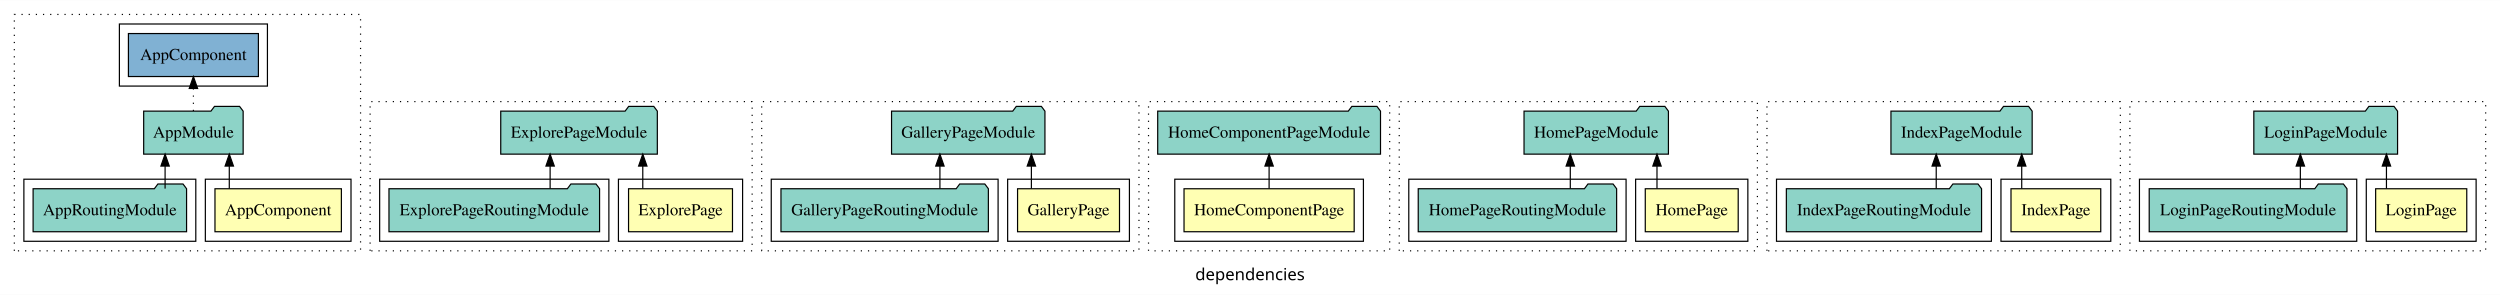
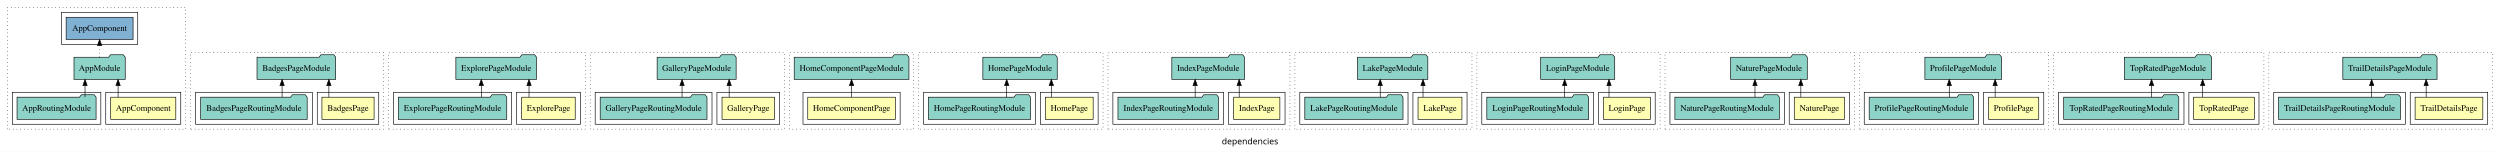
- <svg xmlns="http://www.w3.org/2000/svg" width="2094pt" height="247pt" viewBox="0.00 0.00 2094.00 246.80">
+ <svg xmlns="http://www.w3.org/2000/svg" width="4066pt" height="247pt" viewBox="0.00 0.00 4066.00 246.80">
  <g id="graph0" class="graph" transform="scale(1 1) rotate(0) translate(4 242.8)">
-     <polygon fill="white" stroke="transparent" points="-4,4 -4,-242.8 2090,-242.8 2090,4 -4,4" />
-     <text text-anchor="middle" x="1043" y="-8.2" font-family="sans-serif" font-size="14.00">dependencies</text>
+     <polygon fill="white" stroke="transparent" points="-4,4 -4,-242.8 4062,-242.8 4062,4 -4,4" />
+     <text text-anchor="middle" x="2029" y="-8.2" font-family="sans-serif" font-size="14.00">dependencies</text>
    <g id="clust1" class="cluster">
      <polygon fill="none" stroke="black" stroke-dasharray="1,5" points="8,-32.8 8,-230.8 298,-230.8 298,-32.8 8,-32.8" />
    </g>
    <g id="clust2" class="cluster">
      <polygon fill="none" stroke="black" points="168,-40.8 168,-92.8 290,-92.8 290,-40.8 168,-40.8" />
    </g>
    <g id="clust4" class="cluster">
      <polygon fill="none" stroke="black" points="16,-40.8 16,-92.8 160,-92.8 160,-40.8 16,-40.8" />
    </g>
    <g id="clust6" class="cluster">
      <polygon fill="none" stroke="black" points="96,-170.8 96,-222.8 220,-222.8 220,-170.8 96,-170.8" />
    </g>
    <g id="clust14" class="cluster">
-       <polygon fill="none" stroke="black" stroke-dasharray="1,5" points="306,-32.8 306,-157.8 626,-157.8 626,-32.8 306,-32.8" />
+       <polygon fill="none" stroke="black" stroke-dasharray="1,5" points="306,-32.8 306,-157.8 620,-157.8 620,-32.8 306,-32.8" />
    </g>
    <g id="clust15" class="cluster">
-       <polygon fill="none" stroke="black" points="514,-40.8 514,-92.8 618,-92.8 618,-40.8 514,-40.8" />
+       <polygon fill="none" stroke="black" points="512,-40.8 512,-92.8 612,-92.8 612,-40.8 512,-40.8" />
    </g>
    <g id="clust17" class="cluster">
-       <polygon fill="none" stroke="black" points="314,-40.8 314,-92.8 506,-92.8 506,-40.8 314,-40.8" />
+       <polygon fill="none" stroke="black" points="314,-40.8 314,-92.8 504,-92.8 504,-40.8 314,-40.8" />
    </g>
    <g id="clust27" class="cluster">
-       <polygon fill="none" stroke="black" stroke-dasharray="1,5" points="634,-32.8 634,-157.8 950,-157.8 950,-32.8 634,-32.8" />
+       <polygon fill="none" stroke="black" stroke-dasharray="1,5" points="628,-32.8 628,-157.8 948,-157.8 948,-32.8 628,-32.8" />
    </g>
    <g id="clust28" class="cluster">
-       <polygon fill="none" stroke="black" points="840,-40.8 840,-92.8 942,-92.8 942,-40.8 840,-40.8" />
+       <polygon fill="none" stroke="black" points="836,-40.8 836,-92.8 940,-92.8 940,-40.8 836,-40.8" />
    </g>
    <g id="clust30" class="cluster">
-       <polygon fill="none" stroke="black" points="642,-40.8 642,-92.8 832,-92.8 832,-40.8 642,-40.8" />
+       <polygon fill="none" stroke="black" points="636,-40.8 636,-92.8 828,-92.8 828,-40.8 636,-40.8" />
    </g>
    <g id="clust40" class="cluster">
-       <polygon fill="none" stroke="black" stroke-dasharray="1,5" points="958,-32.8 958,-157.8 1160,-157.8 1160,-32.8 958,-32.8" />
+       <polygon fill="none" stroke="black" stroke-dasharray="1,5" points="956,-32.8 956,-157.8 1272,-157.8 1272,-32.8 956,-32.8" />
    </g>
    <g id="clust41" class="cluster">
-       <polygon fill="none" stroke="black" points="980,-40.8 980,-92.8 1138,-92.8 1138,-40.8 980,-40.8" />
+       <polygon fill="none" stroke="black" points="1162,-40.8 1162,-92.8 1264,-92.8 1264,-40.8 1162,-40.8" />
+     </g>
+     <g id="clust43" class="cluster">
+       <polygon fill="none" stroke="black" points="964,-40.8 964,-92.8 1154,-92.8 1154,-40.8 964,-40.8" />
    </g>
    <g id="clust53" class="cluster">
-       <polygon fill="none" stroke="black" stroke-dasharray="1,5" points="1168,-32.8 1168,-157.8 1468,-157.8 1468,-32.8 1168,-32.8" />
+       <polygon fill="none" stroke="black" stroke-dasharray="1,5" points="1280,-32.8 1280,-157.8 1482,-157.8 1482,-32.8 1280,-32.8" />
    </g>
    <g id="clust54" class="cluster">
-       <polygon fill="none" stroke="black" points="1366,-40.8 1366,-92.8 1460,-92.8 1460,-40.8 1366,-40.8" />
-     </g>
-     <g id="clust56" class="cluster">
-       <polygon fill="none" stroke="black" points="1176,-40.8 1176,-92.8 1358,-92.8 1358,-40.8 1176,-40.8" />
+       <polygon fill="none" stroke="black" points="1302,-40.8 1302,-92.8 1460,-92.8 1460,-40.8 1302,-40.8" />
    </g>
    <g id="clust66" class="cluster">
-       <polygon fill="none" stroke="black" stroke-dasharray="1,5" points="1476,-32.8 1476,-157.8 1772,-157.8 1772,-32.8 1476,-32.8" />
+       <polygon fill="none" stroke="black" stroke-dasharray="1,5" points="1490,-32.8 1490,-157.8 1790,-157.8 1790,-32.8 1490,-32.8" />
    </g>
    <g id="clust67" class="cluster">
-       <polygon fill="none" stroke="black" points="1672,-40.8 1672,-92.8 1764,-92.8 1764,-40.8 1672,-40.8" />
+       <polygon fill="none" stroke="black" points="1688,-40.8 1688,-92.8 1782,-92.8 1782,-40.8 1688,-40.8" />
    </g>
    <g id="clust69" class="cluster">
-       <polygon fill="none" stroke="black" points="1484,-40.8 1484,-92.8 1664,-92.8 1664,-40.8 1484,-40.8" />
+       <polygon fill="none" stroke="black" points="1498,-40.8 1498,-92.8 1680,-92.8 1680,-40.8 1498,-40.8" />
    </g>
    <g id="clust79" class="cluster">
-       <polygon fill="none" stroke="black" stroke-dasharray="1,5" points="1780,-32.8 1780,-157.8 2078,-157.8 2078,-32.8 1780,-32.8" />
+       <polygon fill="none" stroke="black" stroke-dasharray="1,5" points="1798,-32.8 1798,-157.8 2094,-157.8 2094,-32.8 1798,-32.8" />
    </g>
    <g id="clust80" class="cluster">
-       <polygon fill="none" stroke="black" points="1978,-40.8 1978,-92.8 2070,-92.8 2070,-40.8 1978,-40.8" />
+       <polygon fill="none" stroke="black" points="1994,-40.8 1994,-92.8 2086,-92.8 2086,-40.8 1994,-40.8" />
    </g>
    <g id="clust82" class="cluster">
-       <polygon fill="none" stroke="black" points="1788,-40.8 1788,-92.8 1970,-92.8 1970,-40.8 1788,-40.8" />
+       <polygon fill="none" stroke="black" points="1806,-40.8 1806,-92.8 1986,-92.8 1986,-40.8 1806,-40.8" />
+     </g>
+     <g id="clust92" class="cluster">
+       <polygon fill="none" stroke="black" stroke-dasharray="1,5" points="2102,-32.8 2102,-157.8 2390,-157.8 2390,-32.8 2102,-32.8" />
+     </g>
+     <g id="clust93" class="cluster">
+       <polygon fill="none" stroke="black" points="2294,-40.8 2294,-92.8 2382,-92.8 2382,-40.8 2294,-40.8" />
+     </g>
+     <g id="clust95" class="cluster">
+       <polygon fill="none" stroke="black" points="2110,-40.8 2110,-92.8 2286,-92.8 2286,-40.8 2110,-40.8" />
+     </g>
+     <g id="clust105" class="cluster">
+       <polygon fill="none" stroke="black" stroke-dasharray="1,5" points="2398,-32.8 2398,-157.8 2696,-157.8 2696,-32.8 2398,-32.8" />
+     </g>
+     <g id="clust106" class="cluster">
+       <polygon fill="none" stroke="black" points="2596,-40.8 2596,-92.8 2688,-92.8 2688,-40.8 2596,-40.8" />
+     </g>
+     <g id="clust108" class="cluster">
+       <polygon fill="none" stroke="black" points="2406,-40.8 2406,-92.8 2588,-92.8 2588,-40.8 2406,-40.8" />
+     </g>
+     <g id="clust118" class="cluster">
+       <polygon fill="none" stroke="black" stroke-dasharray="1,5" points="2704,-32.8 2704,-157.8 3012,-157.8 3012,-32.8 2704,-32.8" />
+     </g>
+     <g id="clust119" class="cluster">
+       <polygon fill="none" stroke="black" points="2906,-40.8 2906,-92.8 3004,-92.8 3004,-40.8 2906,-40.8" />
+     </g>
+     <g id="clust121" class="cluster">
+       <polygon fill="none" stroke="black" points="2712,-40.8 2712,-92.8 2898,-92.8 2898,-40.8 2712,-40.8" />
+     </g>
+     <g id="clust131" class="cluster">
+       <polygon fill="none" stroke="black" stroke-dasharray="1,5" points="3020,-32.8 3020,-157.8 3328,-157.8 3328,-32.8 3020,-32.8" />
+     </g>
+     <g id="clust132" class="cluster">
+       <polygon fill="none" stroke="black" points="3222,-40.8 3222,-92.8 3320,-92.8 3320,-40.8 3222,-40.8" />
+     </g>
+     <g id="clust134" class="cluster">
+       <polygon fill="none" stroke="black" points="3028,-40.8 3028,-92.8 3214,-92.8 3214,-40.8 3028,-40.8" />
+     </g>
+     <g id="clust144" class="cluster">
+       <polygon fill="none" stroke="black" stroke-dasharray="1,5" points="3336,-32.8 3336,-157.8 3678,-157.8 3678,-32.8 3336,-32.8" />
+     </g>
+     <g id="clust145" class="cluster">
+       <polygon fill="none" stroke="black" points="3556,-40.8 3556,-92.8 3670,-92.8 3670,-40.8 3556,-40.8" />
+     </g>
+     <g id="clust147" class="cluster">
+       <polygon fill="none" stroke="black" points="3344,-40.8 3344,-92.8 3548,-92.8 3548,-40.8 3344,-40.8" />
+     </g>
+     <g id="clust157" class="cluster">
+       <polygon fill="none" stroke="black" stroke-dasharray="1,5" points="3686,-32.8 3686,-157.8 4050,-157.8 4050,-32.8 3686,-32.8" />
+     </g>
+     <g id="clust158" class="cluster">
+       <polygon fill="none" stroke="black" points="3916,-40.8 3916,-92.8 4042,-92.8 4042,-40.8 3916,-40.8" />
+     </g>
+     <g id="clust160" class="cluster">
+       <polygon fill="none" stroke="black" points="3694,-40.8 3694,-92.8 3908,-92.8 3908,-40.8 3694,-40.8" />
    </g>
    <g id="node1" class="node">
      <polygon fill="#ffffb3" stroke="black" points="281.94,-84.8 176.06,-84.8 176.06,-48.8 281.94,-48.8 281.94,-84.8" />
      <text text-anchor="middle" x="229" y="-62.6" font-family="Times,serif" font-size="14.00">AppComponent</text>
    </g>
    <g id="node2" class="node">
      <polygon fill="#8dd3c7" stroke="black" points="199.66,-149.8 196.66,-153.8 175.66,-153.8 172.66,-149.8 116.34,-149.8 116.34,-113.8 199.66,-113.8 199.66,-149.8" />
      <text text-anchor="middle" x="158" y="-127.6" font-family="Times,serif" font-size="14.00">AppModule</text>
    </g>
    <g id="edge1" class="edge">
      <path fill="none" stroke="black" d="M188.05,-84.91C188.05,-84.91 188.05,-103.79 188.05,-103.79" />
      <polygon fill="black" stroke="black" points="184.55,-103.79 188.05,-113.79 191.55,-103.79 184.55,-103.79" />
    </g>
    <g id="node4" class="node">
      <polygon fill="#80b1d3" stroke="black" points="212.44,-214.8 103.56,-214.8 103.56,-178.8 212.44,-178.8 212.44,-214.8" />
      <text text-anchor="middle" x="158" y="-192.6" font-family="Times,serif" font-size="14.00">AppComponent </text>
    </g>
    <g id="edge3" class="edge">
      <path fill="none" stroke="black" stroke-dasharray="1,5" d="M158,-149.91C158,-149.91 158,-168.79 158,-168.79" />
      <polygon fill="black" stroke="black" points="154.5,-168.79 158,-178.79 161.5,-168.79 154.5,-168.79" />
    </g>
    <g id="node3" class="node">
      <polygon fill="#8dd3c7" stroke="black" points="152.27,-84.8 149.27,-88.8 128.27,-88.8 125.27,-84.8 23.73,-84.8 23.73,-48.8 152.27,-48.8 152.27,-84.8" />
      <text text-anchor="middle" x="88" y="-62.6" font-family="Times,serif" font-size="14.00">AppRoutingModule</text>
    </g>
    <g id="edge2" class="edge">
      <path fill="none" stroke="black" d="M134.28,-84.91C134.28,-84.91 134.28,-103.79 134.28,-103.79" />
      <polygon fill="black" stroke="black" points="130.78,-103.79 134.28,-113.79 137.78,-103.79 130.78,-103.79" />
    </g>
    <g id="node5" class="node">
-       <polygon fill="#ffffb3" stroke="black" points="609.53,-84.8 522.47,-84.8 522.47,-48.8 609.53,-48.8 609.53,-84.8" />
-       <text text-anchor="middle" x="566" y="-62.6" font-family="Times,serif" font-size="14.00">ExplorePage</text>
+       <polygon fill="#ffffb3" stroke="black" points="604.42,-84.8 519.58,-84.8 519.58,-48.8 604.42,-48.8 604.42,-84.8" />
+       <text text-anchor="middle" x="562" y="-62.6" font-family="Times,serif" font-size="14.00">BadgesPage</text>
    </g>
    <g id="node6" class="node">
-       <polygon fill="#8dd3c7" stroke="black" points="546.58,-149.8 543.58,-153.8 522.58,-153.8 519.58,-149.8 415.42,-149.8 415.42,-113.8 546.58,-113.8 546.58,-149.8" />
-       <text text-anchor="middle" x="481" y="-127.6" font-family="Times,serif" font-size="14.00">ExplorePageModule</text>
+       <polygon fill="#8dd3c7" stroke="black" points="541.97,-149.8 538.97,-153.8 517.97,-153.8 514.97,-149.8 414.03,-149.8 414.03,-113.8 541.97,-113.8 541.97,-149.8" />
+       <text text-anchor="middle" x="478" y="-127.6" font-family="Times,serif" font-size="14.00">BadgesPageModule</text>
    </g>
    <g id="edge4" class="edge">
-       <path fill="none" stroke="black" d="M534.39,-84.91C534.39,-84.91 534.39,-103.79 534.39,-103.79" />
-       <polygon fill="black" stroke="black" points="530.89,-103.79 534.39,-113.79 537.89,-103.79 530.89,-103.79" />
+       <path fill="none" stroke="black" d="M530.89,-84.91C530.89,-84.91 530.89,-103.79 530.89,-103.79" />
+       <polygon fill="black" stroke="black" points="527.39,-103.79 530.89,-113.79 534.39,-103.79 527.39,-103.79" />
    </g>
    <g id="node7" class="node">
-       <polygon fill="#8dd3c7" stroke="black" points="498.2,-84.8 495.2,-88.8 474.2,-88.8 471.2,-84.8 321.8,-84.8 321.8,-48.8 498.2,-48.8 498.2,-84.8" />
-       <text text-anchor="middle" x="410" y="-62.6" font-family="Times,serif" font-size="14.00">ExplorePageRoutingModule</text>
+       <polygon fill="#8dd3c7" stroke="black" points="495.59,-84.8 492.59,-88.8 471.59,-88.8 468.59,-84.8 322.41,-84.8 322.41,-48.8 495.59,-48.8 495.59,-84.8" />
+       <text text-anchor="middle" x="409" y="-62.6" font-family="Times,serif" font-size="14.00">BadgesPageRoutingModule</text>
    </g>
    <g id="edge5" class="edge">
-       <path fill="none" stroke="black" d="M456.78,-84.91C456.78,-84.91 456.78,-103.79 456.78,-103.79" />
-       <polygon fill="black" stroke="black" points="453.28,-103.79 456.78,-113.79 460.28,-103.79 453.28,-103.79" />
+       <path fill="none" stroke="black" d="M454.78,-84.91C454.78,-84.91 454.78,-103.79 454.78,-103.79" />
+       <polygon fill="black" stroke="black" points="451.28,-103.79 454.78,-113.79 458.28,-103.79 451.28,-103.79" />
    </g>
    <g id="node8" class="node">
-       <polygon fill="#ffffb3" stroke="black" points="933.69,-84.8 848.31,-84.8 848.31,-48.8 933.69,-48.8 933.69,-84.8" />
-       <text text-anchor="middle" x="891" y="-62.6" font-family="Times,serif" font-size="14.00">GalleryPage</text>
+       <polygon fill="#ffffb3" stroke="black" points="931.53,-84.8 844.47,-84.8 844.47,-48.8 931.53,-48.8 931.53,-84.8" />
+       <text text-anchor="middle" x="888" y="-62.6" font-family="Times,serif" font-size="14.00">ExplorePage</text>
    </g>
    <g id="node9" class="node">
-       <polygon fill="#8dd3c7" stroke="black" points="871.24,-149.8 868.24,-153.8 847.24,-153.8 844.24,-149.8 742.76,-149.8 742.76,-113.8 871.24,-113.8 871.24,-149.8" />
-       <text text-anchor="middle" x="807" y="-127.6" font-family="Times,serif" font-size="14.00">GalleryPageModule</text>
+       <polygon fill="#8dd3c7" stroke="black" points="868.58,-149.8 865.58,-153.8 844.58,-153.8 841.58,-149.8 737.42,-149.8 737.42,-113.8 868.58,-113.8 868.58,-149.8" />
+       <text text-anchor="middle" x="803" y="-127.6" font-family="Times,serif" font-size="14.00">ExplorePageModule</text>
    </g>
    <g id="edge6" class="edge">
-       <path fill="none" stroke="black" d="M859.89,-84.91C859.89,-84.91 859.89,-103.79 859.89,-103.79" />
-       <polygon fill="black" stroke="black" points="856.39,-103.79 859.89,-113.79 863.39,-103.79 856.39,-103.79" />
+       <path fill="none" stroke="black" d="M856.39,-84.91C856.39,-84.91 856.39,-103.79 856.39,-103.79" />
+       <polygon fill="black" stroke="black" points="852.89,-103.79 856.39,-113.79 859.89,-103.79 852.89,-103.79" />
    </g>
    <g id="node10" class="node">
-       <polygon fill="#8dd3c7" stroke="black" points="823.86,-84.8 820.86,-88.8 799.86,-88.8 796.86,-84.8 650.14,-84.8 650.14,-48.8 823.86,-48.8 823.86,-84.8" />
-       <text text-anchor="middle" x="737" y="-62.6" font-family="Times,serif" font-size="14.00">GalleryPageRoutingModule</text>
+       <polygon fill="#8dd3c7" stroke="black" points="820.2,-84.8 817.2,-88.8 796.2,-88.8 793.2,-84.8 643.8,-84.8 643.8,-48.8 820.2,-48.8 820.2,-84.8" />
+       <text text-anchor="middle" x="732" y="-62.6" font-family="Times,serif" font-size="14.00">ExplorePageRoutingModule</text>
    </g>
    <g id="edge7" class="edge">
-       <path fill="none" stroke="black" d="M783.28,-84.91C783.28,-84.91 783.28,-103.79 783.28,-103.79" />
-       <polygon fill="black" stroke="black" points="779.78,-103.79 783.28,-113.79 786.78,-103.79 779.78,-103.79" />
+       <path fill="none" stroke="black" d="M778.78,-84.91C778.78,-84.91 778.78,-103.79 778.78,-103.79" />
+       <polygon fill="black" stroke="black" points="775.28,-103.79 778.78,-113.79 782.28,-103.79 775.28,-103.79" />
    </g>
    <g id="node11" class="node">
-       <polygon fill="#ffffb3" stroke="black" points="1130.26,-84.8 987.74,-84.8 987.74,-48.8 1130.26,-48.8 1130.26,-84.8" />
-       <text text-anchor="middle" x="1059" y="-62.6" font-family="Times,serif" font-size="14.00">HomeComponentPage</text>
+       <polygon fill="#ffffb3" stroke="black" points="1255.69,-84.8 1170.31,-84.8 1170.31,-48.8 1255.69,-48.8 1255.69,-84.8" />
+       <text text-anchor="middle" x="1213" y="-62.6" font-family="Times,serif" font-size="14.00">GalleryPage</text>
    </g>
    <g id="node12" class="node">
-       <polygon fill="#8dd3c7" stroke="black" points="1152.31,-149.8 1149.31,-153.8 1128.31,-153.8 1125.31,-149.8 965.69,-149.8 965.69,-113.8 1152.31,-113.8 1152.31,-149.8" />
-       <text text-anchor="middle" x="1059" y="-127.6" font-family="Times,serif" font-size="14.00">HomeComponentPageModule</text>
+       <polygon fill="#8dd3c7" stroke="black" points="1193.24,-149.8 1190.24,-153.8 1169.24,-153.8 1166.24,-149.8 1064.76,-149.8 1064.76,-113.8 1193.24,-113.8 1193.24,-149.8" />
+       <text text-anchor="middle" x="1129" y="-127.6" font-family="Times,serif" font-size="14.00">GalleryPageModule</text>
    </g>
    <g id="edge8" class="edge">
-       <path fill="none" stroke="black" d="M1059,-84.91C1059,-84.91 1059,-103.79 1059,-103.79" />
-       <polygon fill="black" stroke="black" points="1055.5,-103.79 1059,-113.79 1062.5,-103.79 1055.5,-103.79" />
+       <path fill="none" stroke="black" d="M1181.89,-84.91C1181.89,-84.91 1181.89,-103.79 1181.89,-103.79" />
+       <polygon fill="black" stroke="black" points="1178.39,-103.79 1181.89,-113.79 1185.39,-103.79 1178.39,-103.79" />
    </g>
    <g id="node13" class="node">
-       <polygon fill="#ffffb3" stroke="black" points="1451.92,-84.8 1374.08,-84.8 1374.08,-48.8 1451.92,-48.8 1451.92,-84.8" />
-       <text text-anchor="middle" x="1413" y="-62.6" font-family="Times,serif" font-size="14.00">HomePage</text>
+       <polygon fill="#8dd3c7" stroke="black" points="1145.86,-84.8 1142.86,-88.8 1121.86,-88.8 1118.86,-84.8 972.14,-84.8 972.14,-48.8 1145.86,-48.8 1145.86,-84.8" />
+       <text text-anchor="middle" x="1059" y="-62.6" font-family="Times,serif" font-size="14.00">GalleryPageRoutingModule</text>
+     </g>
+     <g id="edge9" class="edge">
+       <path fill="none" stroke="black" d="M1105.28,-84.91C1105.28,-84.91 1105.28,-103.79 1105.28,-103.79" />
+       <polygon fill="black" stroke="black" points="1101.78,-103.79 1105.28,-113.79 1108.78,-103.79 1101.78,-103.79" />
    </g>
    <g id="node14" class="node">
-       <polygon fill="#8dd3c7" stroke="black" points="1393.47,-149.8 1390.47,-153.8 1369.47,-153.8 1366.47,-149.8 1272.53,-149.8 1272.53,-113.8 1393.47,-113.8 1393.47,-149.8" />
-       <text text-anchor="middle" x="1333" y="-127.6" font-family="Times,serif" font-size="14.00">HomePageModule</text>
-     </g>
-     <g id="edge9" class="edge">
-       <path fill="none" stroke="black" d="M1383.89,-84.91C1383.89,-84.91 1383.89,-103.79 1383.89,-103.79" />
-       <polygon fill="black" stroke="black" points="1380.39,-103.79 1383.89,-113.79 1387.39,-103.79 1380.39,-103.79" />
+       <polygon fill="#ffffb3" stroke="black" points="1452.26,-84.8 1309.74,-84.8 1309.74,-48.8 1452.26,-48.8 1452.26,-84.8" />
+       <text text-anchor="middle" x="1381" y="-62.6" font-family="Times,serif" font-size="14.00">HomeComponentPage</text>
    </g>
    <g id="node15" class="node">
-       <polygon fill="#8dd3c7" stroke="black" points="1350.09,-84.8 1347.09,-88.8 1326.09,-88.8 1323.09,-84.8 1183.91,-84.8 1183.91,-48.8 1350.09,-48.8 1350.09,-84.8" />
-       <text text-anchor="middle" x="1267" y="-62.6" font-family="Times,serif" font-size="14.00">HomePageRoutingModule</text>
+       <polygon fill="#8dd3c7" stroke="black" points="1474.31,-149.8 1471.31,-153.8 1450.31,-153.8 1447.31,-149.8 1287.69,-149.8 1287.69,-113.8 1474.31,-113.8 1474.31,-149.8" />
+       <text text-anchor="middle" x="1381" y="-127.6" font-family="Times,serif" font-size="14.00">HomeComponentPageModule</text>
    </g>
    <g id="edge10" class="edge">
-       <path fill="none" stroke="black" d="M1311.28,-84.91C1311.28,-84.91 1311.28,-103.79 1311.28,-103.79" />
-       <polygon fill="black" stroke="black" points="1307.78,-103.79 1311.28,-113.79 1314.78,-103.79 1307.78,-103.79" />
+       <path fill="none" stroke="black" d="M1381,-84.91C1381,-84.91 1381,-103.79 1381,-103.79" />
+       <polygon fill="black" stroke="black" points="1377.5,-103.79 1381,-113.79 1384.5,-103.79 1377.5,-103.79" />
    </g>
    <g id="node16" class="node">
-       <polygon fill="#ffffb3" stroke="black" points="1755.59,-84.8 1680.41,-84.8 1680.41,-48.8 1755.59,-48.8 1755.59,-84.8" />
-       <text text-anchor="middle" x="1718" y="-62.6" font-family="Times,serif" font-size="14.00">IndexPage</text>
+       <polygon fill="#ffffb3" stroke="black" points="1773.92,-84.8 1696.08,-84.8 1696.08,-48.8 1773.92,-48.8 1773.92,-84.8" />
+       <text text-anchor="middle" x="1735" y="-62.6" font-family="Times,serif" font-size="14.00">HomePage</text>
    </g>
    <g id="node17" class="node">
-       <polygon fill="#8dd3c7" stroke="black" points="1698.14,-149.8 1695.14,-153.8 1674.14,-153.8 1671.14,-149.8 1579.86,-149.8 1579.86,-113.8 1698.14,-113.8 1698.14,-149.8" />
-       <text text-anchor="middle" x="1639" y="-127.6" font-family="Times,serif" font-size="14.00">IndexPageModule</text>
+       <polygon fill="#8dd3c7" stroke="black" points="1715.47,-149.8 1712.47,-153.8 1691.47,-153.8 1688.47,-149.8 1594.53,-149.8 1594.53,-113.8 1715.47,-113.8 1715.47,-149.8" />
+       <text text-anchor="middle" x="1655" y="-127.6" font-family="Times,serif" font-size="14.00">HomePageModule</text>
    </g>
    <g id="edge11" class="edge">
-       <path fill="none" stroke="black" d="M1689.39,-84.91C1689.39,-84.91 1689.39,-103.79 1689.39,-103.79" />
-       <polygon fill="black" stroke="black" points="1685.89,-103.79 1689.39,-113.79 1692.89,-103.79 1685.89,-103.79" />
+       <path fill="none" stroke="black" d="M1705.89,-84.91C1705.89,-84.91 1705.89,-103.79 1705.89,-103.79" />
+       <polygon fill="black" stroke="black" points="1702.39,-103.79 1705.89,-113.79 1709.39,-103.79 1702.39,-103.79" />
    </g>
    <g id="node18" class="node">
-       <polygon fill="#8dd3c7" stroke="black" points="1655.75,-84.8 1652.75,-88.8 1631.75,-88.8 1628.75,-84.8 1492.25,-84.8 1492.25,-48.8 1655.75,-48.8 1655.75,-84.8" />
-       <text text-anchor="middle" x="1574" y="-62.6" font-family="Times,serif" font-size="14.00">IndexPageRoutingModule</text>
+       <polygon fill="#8dd3c7" stroke="black" points="1672.09,-84.8 1669.09,-88.8 1648.09,-88.8 1645.09,-84.8 1505.91,-84.8 1505.91,-48.8 1672.09,-48.8 1672.09,-84.8" />
+       <text text-anchor="middle" x="1589" y="-62.6" font-family="Times,serif" font-size="14.00">HomePageRoutingModule</text>
    </g>
    <g id="edge12" class="edge">
-       <path fill="none" stroke="black" d="M1617.78,-84.91C1617.78,-84.91 1617.78,-103.79 1617.78,-103.79" />
-       <polygon fill="black" stroke="black" points="1614.28,-103.79 1617.78,-113.79 1621.28,-103.79 1614.28,-103.79" />
+       <path fill="none" stroke="black" d="M1633.28,-84.91C1633.28,-84.91 1633.28,-103.79 1633.28,-103.79" />
+       <polygon fill="black" stroke="black" points="1629.78,-103.79 1633.28,-113.79 1636.78,-103.79 1629.78,-103.79" />
    </g>
    <g id="node19" class="node">
-       <polygon fill="#ffffb3" stroke="black" points="2062.16,-84.8 1985.84,-84.8 1985.84,-48.8 2062.16,-48.8 2062.16,-84.8" />
-       <text text-anchor="middle" x="2024" y="-62.6" font-family="Times,serif" font-size="14.00">LoginPage</text>
+       <polygon fill="#ffffb3" stroke="black" points="2077.59,-84.8 2002.41,-84.8 2002.41,-48.8 2077.59,-48.8 2077.59,-84.8" />
+       <text text-anchor="middle" x="2040" y="-62.6" font-family="Times,serif" font-size="14.00">IndexPage</text>
    </g>
    <g id="node20" class="node">
-       <polygon fill="#8dd3c7" stroke="black" points="2004.2,-149.8 2001.2,-153.8 1980.2,-153.8 1977.2,-149.8 1883.8,-149.8 1883.8,-113.8 2004.2,-113.8 2004.2,-149.8" />
-       <text text-anchor="middle" x="1944" y="-127.6" font-family="Times,serif" font-size="14.00">LoginPageModule</text>
+       <polygon fill="#8dd3c7" stroke="black" points="2020.14,-149.8 2017.14,-153.8 1996.14,-153.8 1993.14,-149.8 1901.86,-149.8 1901.86,-113.8 2020.14,-113.8 2020.14,-149.8" />
+       <text text-anchor="middle" x="1961" y="-127.6" font-family="Times,serif" font-size="14.00">IndexPageModule</text>
    </g>
    <g id="edge13" class="edge">
-       <path fill="none" stroke="black" d="M1994.89,-84.91C1994.89,-84.91 1994.89,-103.79 1994.89,-103.79" />
-       <polygon fill="black" stroke="black" points="1991.39,-103.79 1994.89,-113.79 1998.39,-103.79 1991.39,-103.79" />
+       <path fill="none" stroke="black" d="M2011.39,-84.91C2011.39,-84.91 2011.39,-103.79 2011.39,-103.79" />
+       <polygon fill="black" stroke="black" points="2007.89,-103.79 2011.39,-113.79 2014.89,-103.79 2007.89,-103.79" />
    </g>
    <g id="node21" class="node">
-       <polygon fill="#8dd3c7" stroke="black" points="1961.82,-84.8 1958.82,-88.8 1937.82,-88.8 1934.82,-84.8 1796.18,-84.8 1796.18,-48.8 1961.82,-48.8 1961.82,-84.8" />
-       <text text-anchor="middle" x="1879" y="-62.6" font-family="Times,serif" font-size="14.00">LoginPageRoutingModule</text>
+       <polygon fill="#8dd3c7" stroke="black" points="1977.75,-84.8 1974.75,-88.8 1953.75,-88.8 1950.75,-84.8 1814.25,-84.8 1814.25,-48.8 1977.75,-48.8 1977.75,-84.8" />
+       <text text-anchor="middle" x="1896" y="-62.6" font-family="Times,serif" font-size="14.00">IndexPageRoutingModule</text>
    </g>
    <g id="edge14" class="edge">
-       <path fill="none" stroke="black" d="M1922.78,-84.91C1922.78,-84.91 1922.78,-103.79 1922.78,-103.79" />
-       <polygon fill="black" stroke="black" points="1919.28,-103.79 1922.78,-113.79 1926.28,-103.79 1919.28,-103.79" />
+       <path fill="none" stroke="black" d="M1939.78,-84.91C1939.78,-84.91 1939.78,-103.79 1939.78,-103.79" />
+       <polygon fill="black" stroke="black" points="1936.28,-103.79 1939.78,-113.79 1943.28,-103.79 1936.28,-103.79" />
+     </g>
+     <g id="node22" class="node">
+       <polygon fill="#ffffb3" stroke="black" points="2373.69,-84.8 2302.31,-84.8 2302.31,-48.8 2373.69,-48.8 2373.69,-84.8" />
+       <text text-anchor="middle" x="2338" y="-62.6" font-family="Times,serif" font-size="14.00">LakePage</text>
+     </g>
+     <g id="node23" class="node">
+       <polygon fill="#8dd3c7" stroke="black" points="2318.24,-149.8 2315.24,-153.8 2294.24,-153.8 2291.24,-149.8 2203.76,-149.8 2203.76,-113.8 2318.24,-113.8 2318.24,-149.8" />
+       <text text-anchor="middle" x="2261" y="-127.6" font-family="Times,serif" font-size="14.00">LakePageModule</text>
+     </g>
+     <g id="edge15" class="edge">
+       <path fill="none" stroke="black" d="M2310.39,-84.91C2310.39,-84.91 2310.39,-103.79 2310.39,-103.79" />
+       <polygon fill="black" stroke="black" points="2306.89,-103.79 2310.39,-113.79 2313.89,-103.79 2306.89,-103.79" />
+     </g>
+     <g id="node24" class="node">
+       <polygon fill="#8dd3c7" stroke="black" points="2277.86,-84.8 2274.86,-88.8 2253.86,-88.8 2250.86,-84.8 2118.14,-84.8 2118.14,-48.8 2277.86,-48.8 2277.86,-84.8" />
+       <text text-anchor="middle" x="2198" y="-62.6" font-family="Times,serif" font-size="14.00">LakePageRoutingModule</text>
+     </g>
+     <g id="edge16" class="edge">
+       <path fill="none" stroke="black" d="M2240.78,-84.91C2240.78,-84.91 2240.78,-103.79 2240.78,-103.79" />
+       <polygon fill="black" stroke="black" points="2237.28,-103.79 2240.78,-113.79 2244.28,-103.79 2237.28,-103.79" />
+     </g>
+     <g id="node25" class="node">
+       <polygon fill="#ffffb3" stroke="black" points="2680.16,-84.8 2603.84,-84.8 2603.84,-48.8 2680.16,-48.8 2680.16,-84.8" />
+       <text text-anchor="middle" x="2642" y="-62.6" font-family="Times,serif" font-size="14.00">LoginPage</text>
+     </g>
+     <g id="node26" class="node">
+       <polygon fill="#8dd3c7" stroke="black" points="2622.2,-149.8 2619.2,-153.8 2598.2,-153.8 2595.2,-149.8 2501.8,-149.8 2501.8,-113.8 2622.2,-113.8 2622.2,-149.8" />
+       <text text-anchor="middle" x="2562" y="-127.6" font-family="Times,serif" font-size="14.00">LoginPageModule</text>
+     </g>
+     <g id="edge17" class="edge">
+       <path fill="none" stroke="black" d="M2612.89,-84.91C2612.89,-84.91 2612.89,-103.79 2612.89,-103.79" />
+       <polygon fill="black" stroke="black" points="2609.39,-103.79 2612.89,-113.79 2616.39,-103.79 2609.39,-103.79" />
+     </g>
+     <g id="node27" class="node">
+       <polygon fill="#8dd3c7" stroke="black" points="2579.82,-84.8 2576.82,-88.8 2555.82,-88.8 2552.82,-84.8 2414.18,-84.8 2414.18,-48.8 2579.82,-48.8 2579.82,-84.8" />
+       <text text-anchor="middle" x="2497" y="-62.6" font-family="Times,serif" font-size="14.00">LoginPageRoutingModule</text>
+     </g>
+     <g id="edge18" class="edge">
+       <path fill="none" stroke="black" d="M2540.78,-84.91C2540.78,-84.91 2540.78,-103.79 2540.78,-103.79" />
+       <polygon fill="black" stroke="black" points="2537.28,-103.79 2540.78,-113.79 2544.28,-103.79 2537.28,-103.79" />
+     </g>
+     <g id="node28" class="node">
+       <polygon fill="#ffffb3" stroke="black" points="2995.8,-84.8 2914.2,-84.8 2914.2,-48.8 2995.8,-48.8 2995.8,-84.8" />
+       <text text-anchor="middle" x="2955" y="-62.6" font-family="Times,serif" font-size="14.00">NaturePage</text>
+     </g>
+     <g id="node29" class="node">
+       <polygon fill="#8dd3c7" stroke="black" points="2935.35,-149.8 2932.35,-153.8 2911.35,-153.8 2908.35,-149.8 2810.65,-149.8 2810.65,-113.8 2935.35,-113.8 2935.35,-149.8" />
+       <text text-anchor="middle" x="2873" y="-127.6" font-family="Times,serif" font-size="14.00">NaturePageModule</text>
+     </g>
+     <g id="edge19" class="edge">
+       <path fill="none" stroke="black" d="M2924.89,-84.91C2924.89,-84.91 2924.89,-103.79 2924.89,-103.79" />
+       <polygon fill="black" stroke="black" points="2921.39,-103.79 2924.89,-113.79 2928.39,-103.79 2921.39,-103.79" />
+     </g>
+     <g id="node30" class="node">
+       <polygon fill="#8dd3c7" stroke="black" points="2889.97,-84.8 2886.97,-88.8 2865.97,-88.8 2862.97,-84.8 2720.03,-84.8 2720.03,-48.8 2889.97,-48.8 2889.97,-84.8" />
+       <text text-anchor="middle" x="2805" y="-62.6" font-family="Times,serif" font-size="14.00">NaturePageRoutingModule</text>
+     </g>
+     <g id="edge20" class="edge">
+       <path fill="none" stroke="black" d="M2850.28,-84.91C2850.28,-84.91 2850.28,-103.79 2850.28,-103.79" />
+       <polygon fill="black" stroke="black" points="2846.78,-103.79 2850.28,-113.79 2853.78,-103.79 2846.78,-103.79" />
+     </g>
+     <g id="node31" class="node">
+       <polygon fill="#ffffb3" stroke="black" points="3311.81,-84.8 3230.19,-84.8 3230.19,-48.8 3311.81,-48.8 3311.81,-84.8" />
+       <text text-anchor="middle" x="3271" y="-62.6" font-family="Times,serif" font-size="14.00">ProfilePage</text>
+     </g>
+     <g id="node32" class="node">
+       <polygon fill="#8dd3c7" stroke="black" points="3251.36,-149.8 3248.36,-153.8 3227.36,-153.8 3224.36,-149.8 3126.64,-149.8 3126.64,-113.8 3251.36,-113.8 3251.36,-149.8" />
+       <text text-anchor="middle" x="3189" y="-127.6" font-family="Times,serif" font-size="14.00">ProfilePageModule</text>
+     </g>
+     <g id="edge21" class="edge">
+       <path fill="none" stroke="black" d="M3240.89,-84.91C3240.89,-84.91 3240.89,-103.79 3240.89,-103.79" />
+       <polygon fill="black" stroke="black" points="3237.39,-103.79 3240.89,-113.79 3244.39,-103.79 3237.39,-103.79" />
+     </g>
+     <g id="node33" class="node">
+       <polygon fill="#8dd3c7" stroke="black" points="3205.98,-84.8 3202.98,-88.8 3181.98,-88.8 3178.98,-84.8 3036.02,-84.8 3036.02,-48.8 3205.98,-48.8 3205.98,-84.8" />
+       <text text-anchor="middle" x="3121" y="-62.6" font-family="Times,serif" font-size="14.00">ProfilePageRoutingModule</text>
+     </g>
+     <g id="edge22" class="edge">
+       <path fill="none" stroke="black" d="M3166.28,-84.91C3166.28,-84.91 3166.28,-103.79 3166.28,-103.79" />
+       <polygon fill="black" stroke="black" points="3162.78,-103.79 3166.28,-113.79 3169.78,-103.79 3162.78,-103.79" />
+     </g>
+     <g id="node34" class="node">
+       <polygon fill="#ffffb3" stroke="black" points="3662.42,-84.8 3563.58,-84.8 3563.58,-48.8 3662.42,-48.8 3662.42,-84.8" />
+       <text text-anchor="middle" x="3613" y="-62.6" font-family="Times,serif" font-size="14.00">TopRatedPage</text>
+     </g>
+     <g id="node35" class="node">
+       <polygon fill="#8dd3c7" stroke="black" points="3592.97,-149.8 3589.97,-153.8 3568.97,-153.8 3565.97,-149.8 3451.03,-149.8 3451.03,-113.8 3592.97,-113.8 3592.97,-149.8" />
+       <text text-anchor="middle" x="3522" y="-127.6" font-family="Times,serif" font-size="14.00">TopRatedPageModule</text>
+     </g>
+     <g id="edge23" class="edge">
+       <path fill="none" stroke="black" d="M3578.39,-84.91C3578.39,-84.91 3578.39,-103.79 3578.39,-103.79" />
+       <polygon fill="black" stroke="black" points="3574.89,-103.79 3578.39,-113.79 3581.89,-103.79 3574.89,-103.79" />
+     </g>
+     <g id="node36" class="node">
+       <polygon fill="#8dd3c7" stroke="black" points="3539.59,-84.8 3536.59,-88.8 3515.59,-88.8 3512.59,-84.8 3352.41,-84.8 3352.41,-48.8 3539.59,-48.8 3539.59,-84.8" />
+       <text text-anchor="middle" x="3446" y="-62.6" font-family="Times,serif" font-size="14.00">TopRatedPageRoutingModule</text>
+     </g>
+     <g id="edge24" class="edge">
+       <path fill="none" stroke="black" d="M3495.28,-84.91C3495.28,-84.91 3495.28,-103.79 3495.28,-103.79" />
+       <polygon fill="black" stroke="black" points="3491.78,-103.79 3495.28,-113.79 3498.78,-103.79 3491.78,-103.79" />
+     </g>
+     <g id="node37" class="node">
+       <polygon fill="#ffffb3" stroke="black" points="4034.07,-84.8 3923.93,-84.8 3923.93,-48.8 4034.07,-48.8 4034.07,-84.8" />
+       <text text-anchor="middle" x="3979" y="-62.6" font-family="Times,serif" font-size="14.00">TrailDetailsPage</text>
+     </g>
+     <g id="node38" class="node">
+       <polygon fill="#8dd3c7" stroke="black" points="3959.62,-149.8 3956.62,-153.8 3935.62,-153.8 3932.62,-149.8 3806.38,-149.8 3806.38,-113.8 3959.62,-113.8 3959.62,-149.8" />
+       <text text-anchor="middle" x="3883" y="-127.6" font-family="Times,serif" font-size="14.00">TrailDetailsPageModule</text>
+     </g>
+     <g id="edge25" class="edge">
+       <path fill="none" stroke="black" d="M3941.89,-84.91C3941.89,-84.91 3941.89,-103.79 3941.89,-103.79" />
+       <polygon fill="black" stroke="black" points="3938.39,-103.79 3941.89,-113.79 3945.39,-103.79 3938.39,-103.79" />
+     </g>
+     <g id="node39" class="node">
+       <polygon fill="#8dd3c7" stroke="black" points="3900.24,-84.8 3897.24,-88.8 3876.24,-88.8 3873.24,-84.8 3701.76,-84.8 3701.76,-48.8 3900.24,-48.8 3900.24,-84.8" />
+       <text text-anchor="middle" x="3801" y="-62.6" font-family="Times,serif" font-size="14.00">TrailDetailsPageRoutingModule</text>
+     </g>
+     <g id="edge26" class="edge">
+       <path fill="none" stroke="black" d="M3853.28,-84.91C3853.28,-84.91 3853.28,-103.79 3853.28,-103.79" />
+       <polygon fill="black" stroke="black" points="3849.78,-103.79 3853.28,-113.79 3856.78,-103.79 3849.78,-103.79" />
    </g>
  </g>
</svg>
